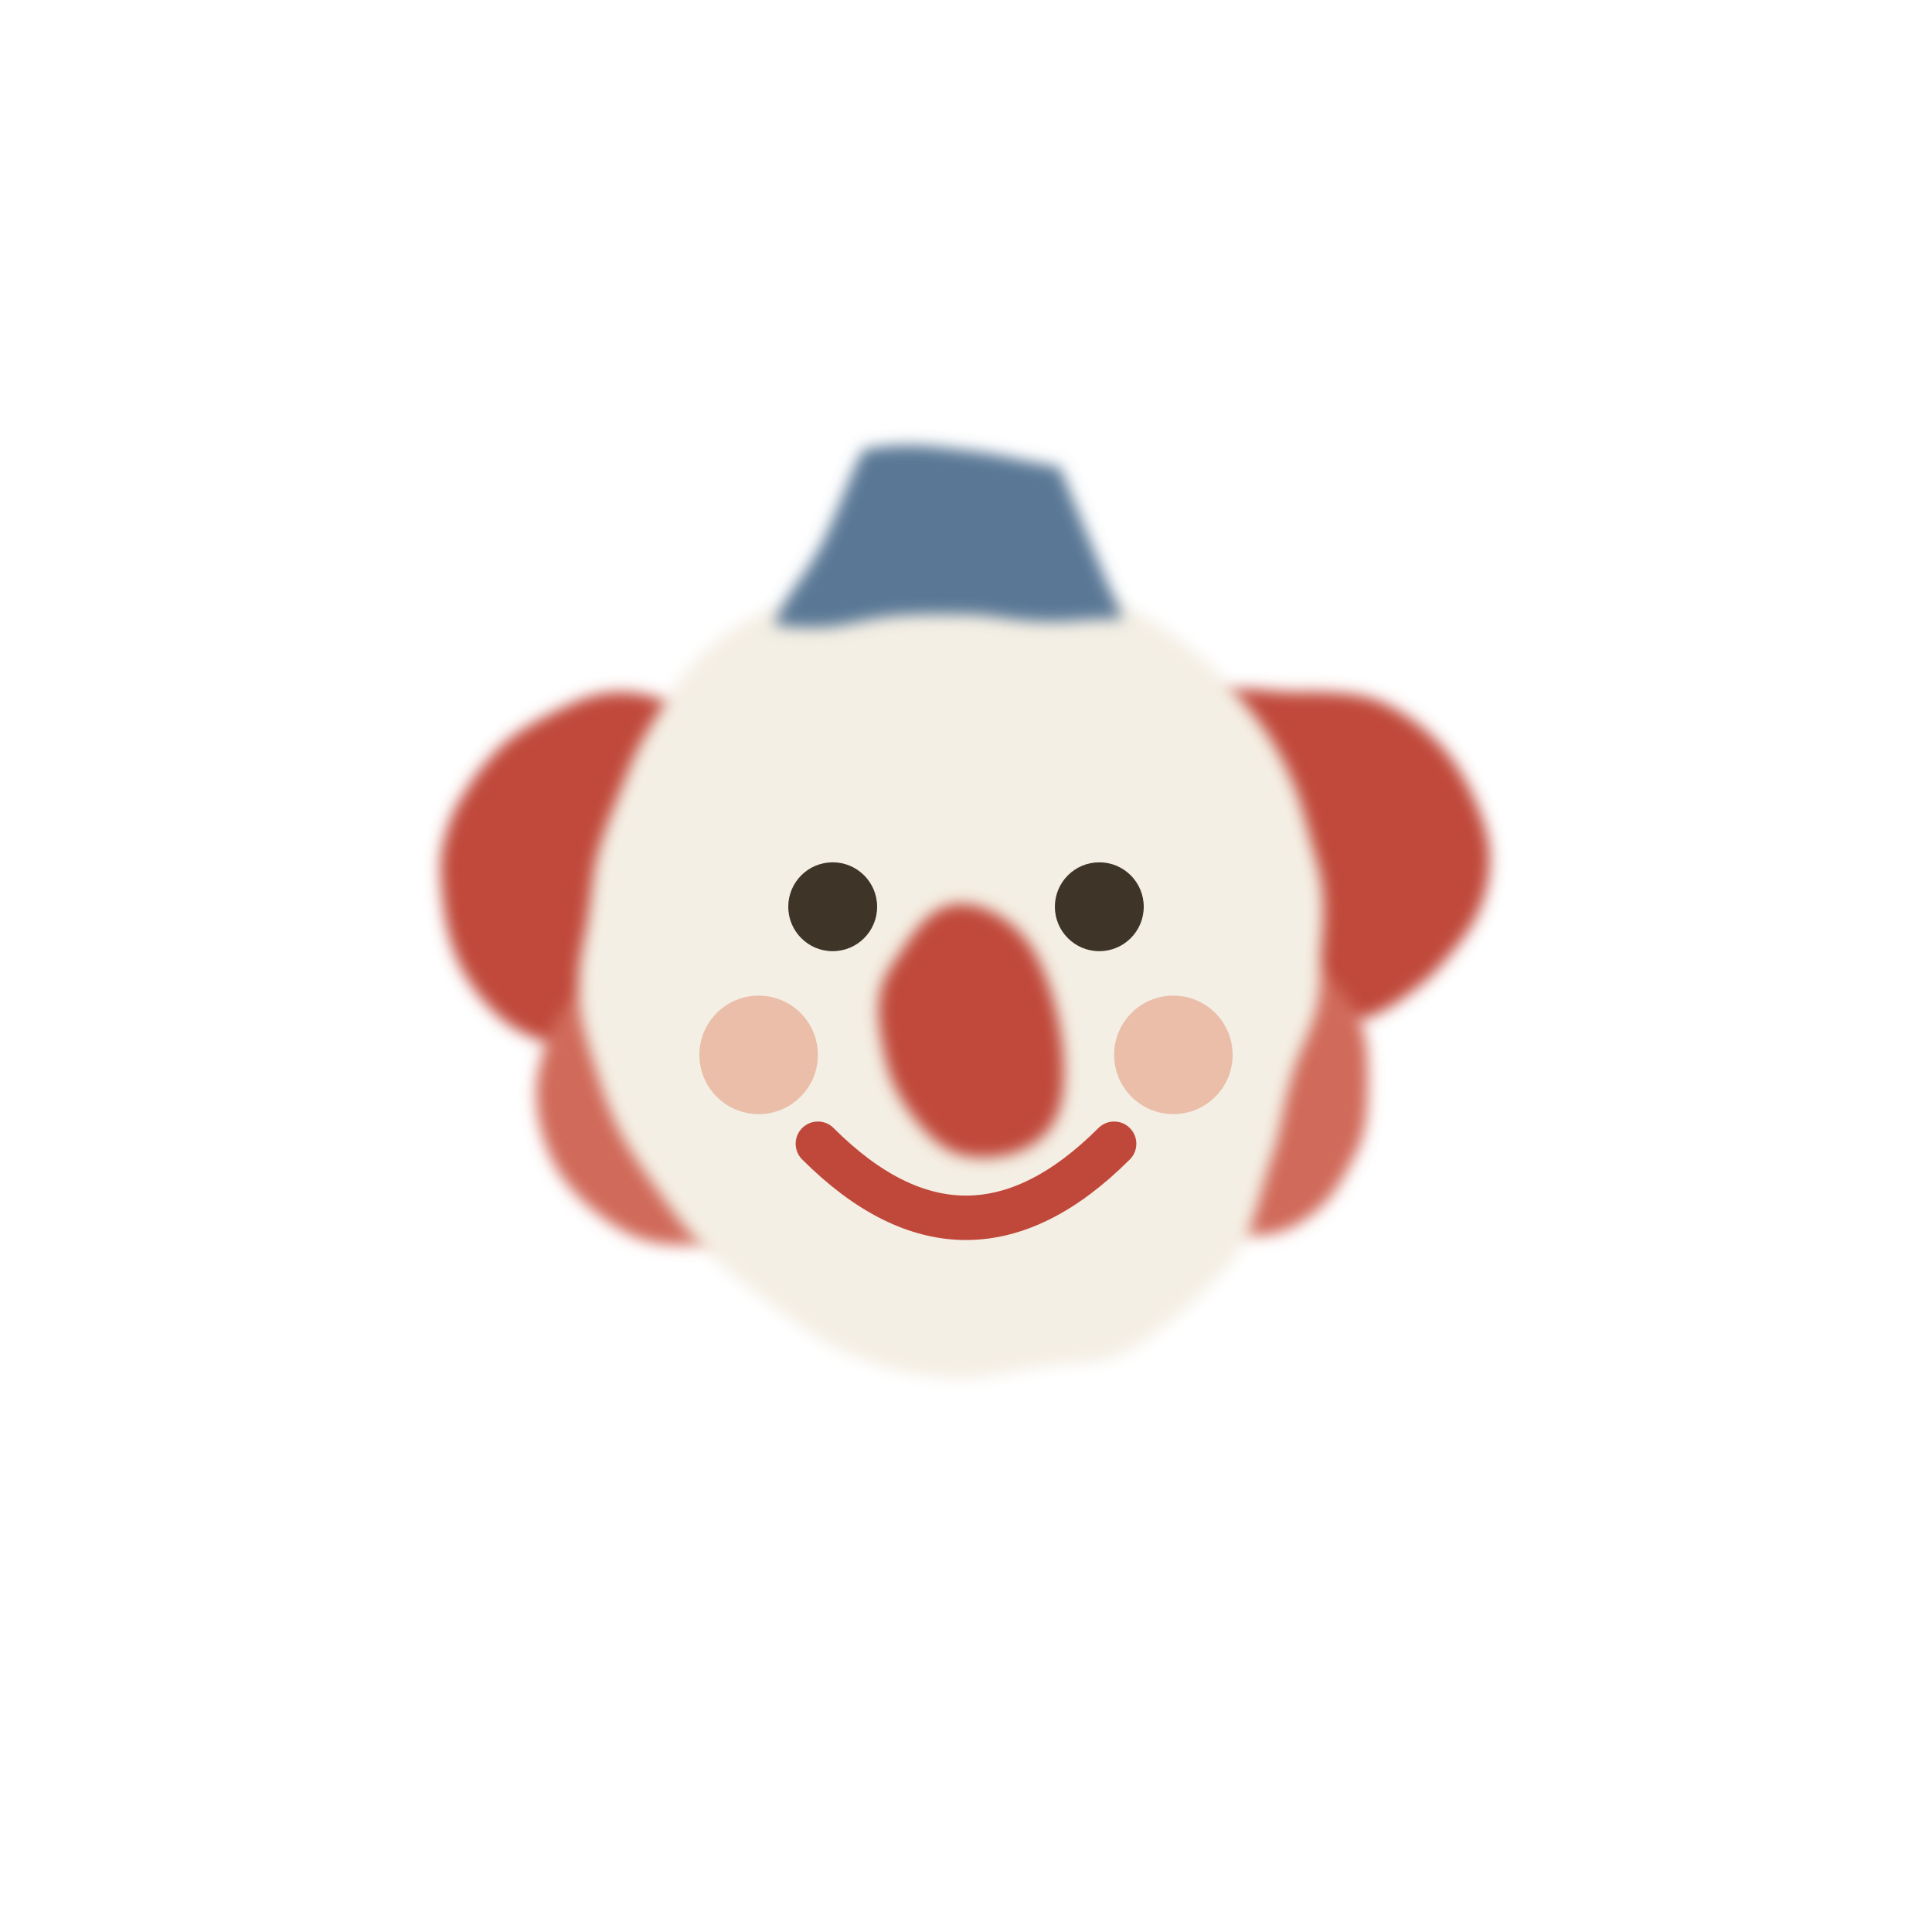
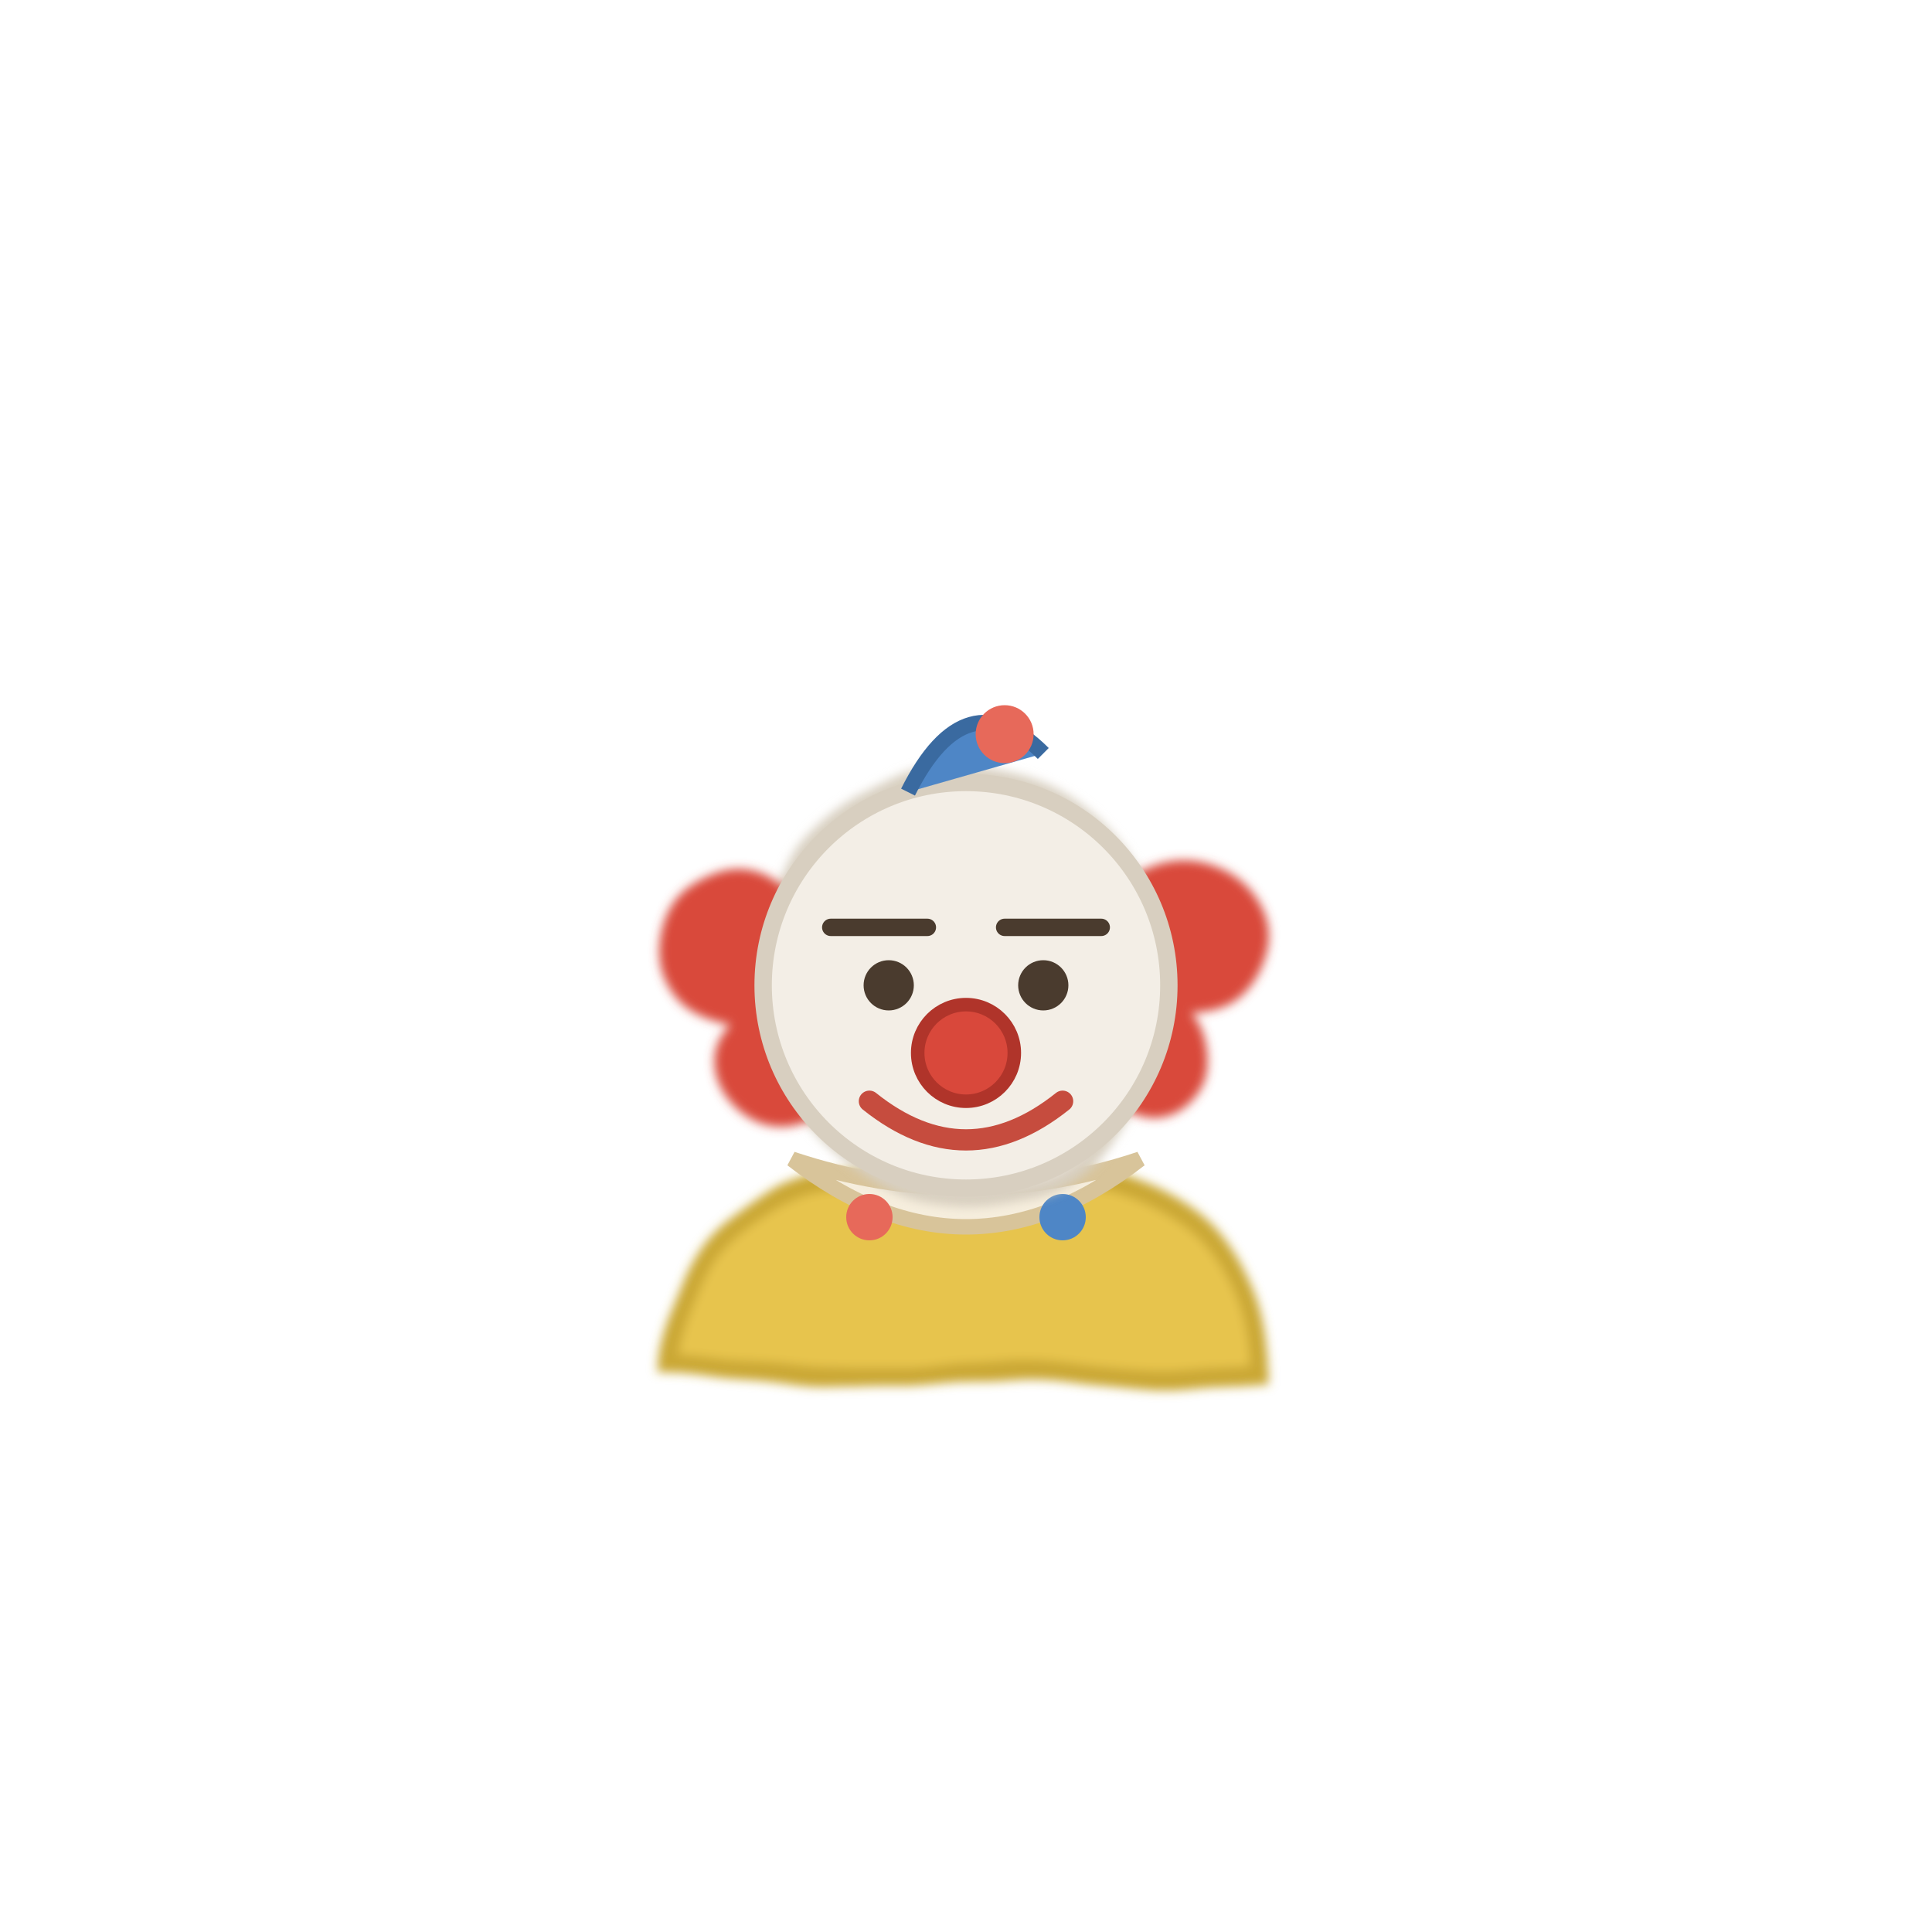
<svg xmlns="http://www.w3.org/2000/svg" viewBox="0 0 300 300">
  <defs>
    <filter id="wc" x="-30%" y="-30%" width="160%" height="160%">
      <feTurbulence type="fractalNoise" baseFrequency="0.02" numOctaves="4" seed="7" result="n" />
-       <feDisplacementMap in="SourceGraphic" in2="n" scale="9" />
+       <feDisplacementMap in="SourceGraphic" in2="n" scale="5" />
      <feGaussianBlur stdDeviation="0.5" />
    </filter>
  </defs>
-   <g transform="translate(150,150) scale(2.3)">
-     <circle cx="-24" cy="-6" r="12" fill="#C0483B" filter="url(#wc)" />
-     <circle cx="24" cy="-6" r="12" fill="#C0483B" filter="url(#wc)" />
-     <circle cx="-20" cy="9" r="9" fill="#D06A5A" filter="url(#wc)" />
-     <circle cx="20" cy="9" r="9" fill="#D06A5A" filter="url(#wc)" />
-     <circle cx="0" cy="0" r="26" fill="#F4EFE4" filter="url(#wc)" />
-     <path d="M-12 -22 L12 -22 L6 -34 L-6 -34 Z" fill="#5A7896" filter="url(#wc)" />
-     <circle cx="-14" cy="6" r="4" fill="#E39C82" opacity="0.6" />
-     <circle cx="14" cy="6" r="4" fill="#E39C82" opacity="0.6" />
-     <circle cx="-9" cy="-4" r="3" fill="#3E3428" />
-     <circle cx="9" cy="-4" r="3" fill="#3E3428" />
-     <circle cx="0" cy="4" r="7" fill="#C0483B" filter="url(#wc)" />
-     <path d="M-10 12 Q0 22 10 12" stroke="#C0483B" stroke-width="3" fill="none" stroke-linecap="round" />
+   <g transform="translate(150,150) scale(1.5)">
+     <path d="M-30 42 Q-30 20 0 20 Q30 20 30 42 Z" fill="#E7C44E" stroke="#CBA836" stroke-width="2" filter="url(#wc)" />
+     <path d="M-18 20 Q0 34 18 20 Q0 26 -18 20 Z" fill="#F6EEDD" stroke="#D8C49A" stroke-width="1.6" />
+     <circle cx="-10" cy="26" r="2.4" fill="#E7695A" />
+     <circle cx="10" cy="26" r="2.4" fill="#4E86C6" />
+     <circle cx="0" cy="2" r="21" fill="#F3EEE6" stroke="#D8CFC0" stroke-width="1.8" filter="url(#wc)" />
+     <g fill="#D9483B" filter="url(#wc)">
+       <circle cx="-24" cy="-2" r="8" />
+       <circle cx="24" cy="-2" r="8" />
+       <circle cx="-20" cy="10" r="6" />
+       <circle cx="20" cy="10" r="6" />
+     </g>
+     <circle cx="0" cy="2" r="21" fill="#F3EEE6" stroke="#D8CFC0" stroke-width="1.8" />
+     <path d="M-14 -4 L-4 -4 M4 -4 L14 -4" stroke="#4A3B2E" stroke-width="1.8" stroke-linecap="round" />
+     <circle cx="-8" cy="2" r="2.6" fill="#4A3B2E" />
+     <circle cx="8" cy="2" r="2.6" fill="#4A3B2E" />
+     <circle cx="0" cy="9" r="5" fill="#D9483B" stroke="#B0342A" stroke-width="1.4" />
+     <path d="M-10 14 Q0 22 10 14" fill="none" stroke="#C64C3E" stroke-width="2.2" stroke-linecap="round" />
+     <path d="M-6 -18 Q0 -30 8 -22" fill="#4E86C6" stroke="#3A6AA0" stroke-width="1.6" />
+     <circle cx="4" cy="-24" r="3" fill="#E7695A" />
  </g>
</svg>
